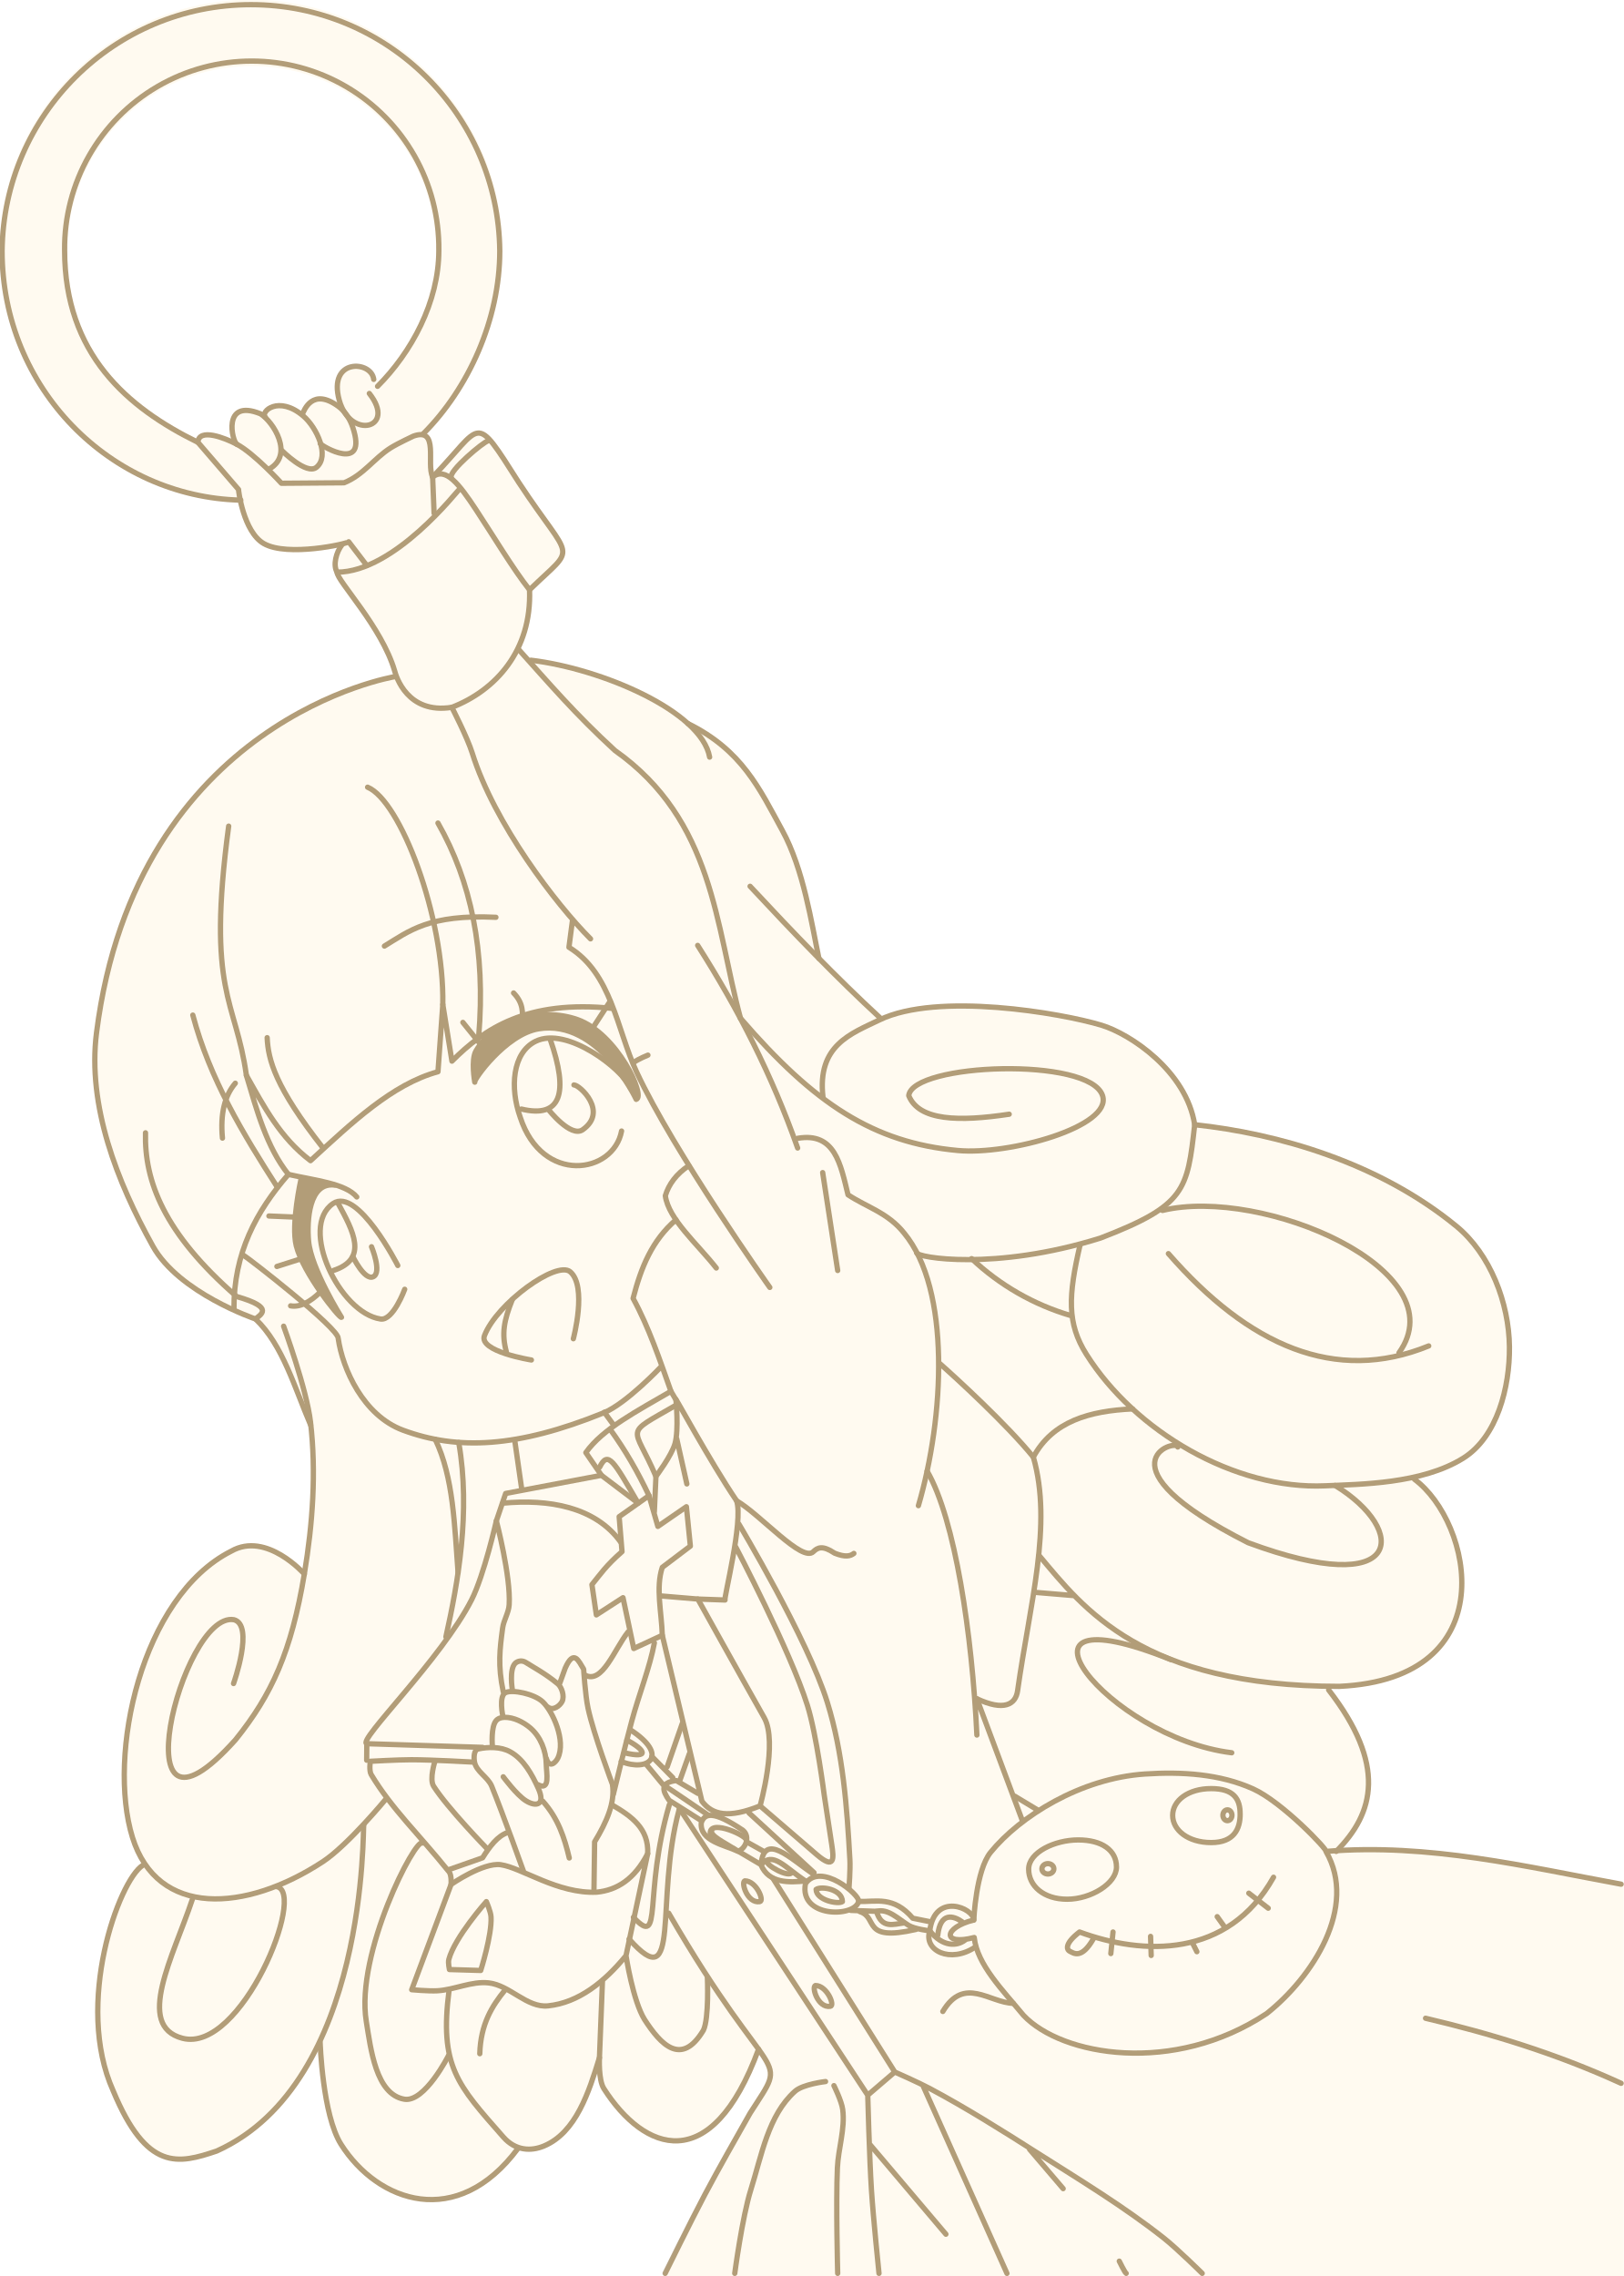
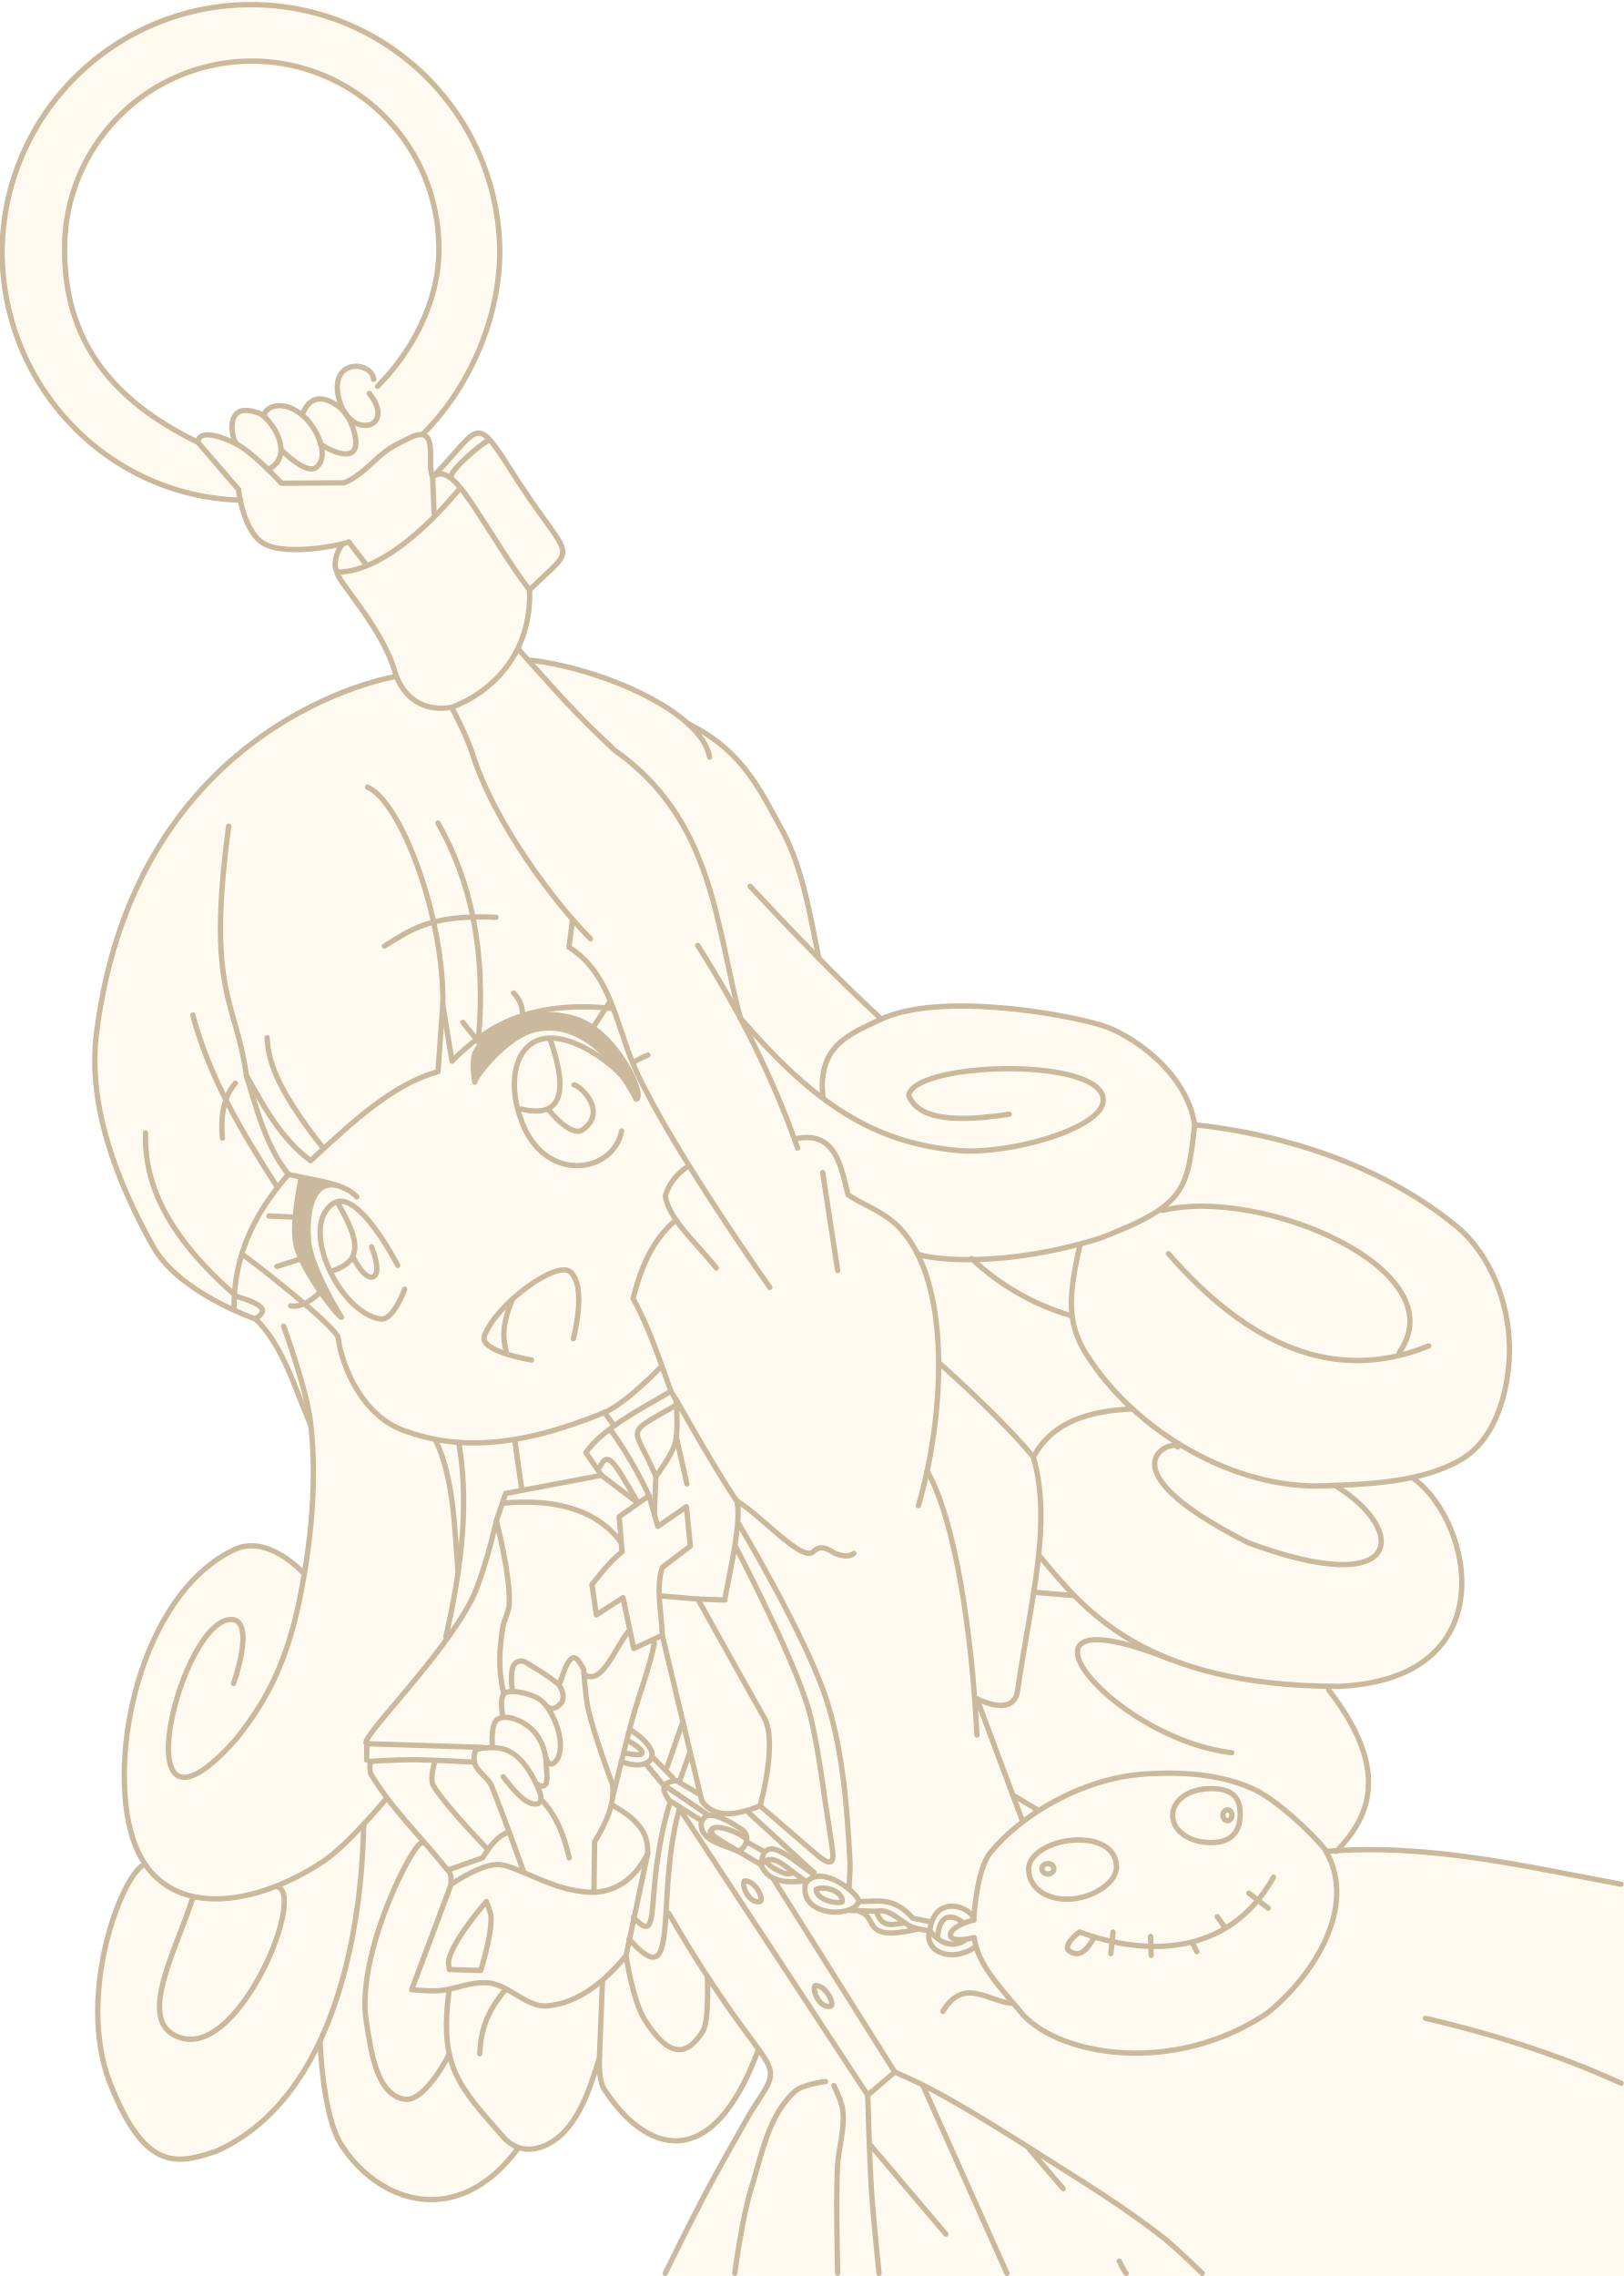
<svg xmlns="http://www.w3.org/2000/svg" width="613.15" height="859.36" viewBox="0 0 613.15 859.36">
  <path fill="#fffaf0" d="M90.54 0A94.83 94.83 0 0 0 0 90.54v8.57c2.22 50.02 42.03 89.05 90 90.67.27 1.26.5 2.43.96 3.93 1.47 4.66 3.89 9.98 8.2 12.43 4.89 2.78 12.84 2.69 19.75 1.97a85.4 85.4 0 0 0 8.42-1.33 14.17 14.17 0 0 0-1.53 3.96c-.42 2.07-.35 4.17.63 5.8l-.12-.44a1 1 0 0 0 .07.18c.05.7.3 1.3.72 2.06.49.86 1.17 1.88 2 3.06 1.66 2.35 3.92 5.34 6.32 8.73 4.82 6.8 10.22 15.26 12.62 23.4v-.03c.04.17.3.8.4 1.11-1.51.26-24.95 4.5-50.57 22.82-26.48 18.92-54.85 52.82-62.42 112.37-3.55 27.9 7.84 56.82 21.38 81.19 5.1 9.16 14.94 16.09 23.5 20.8a106.98 106.98 0 0 0 15.6 7.08c9.91 9.52 14.45 25.69 20.43 39.55 1.92 17.8.69 36.01-2.15 53.76a36.54 36.54 0 0 0-7.59-5.9c-5.39-3.2-12.74-5.49-19.8-1.47-17.35 8.8-29.15 28.27-35.47 49.4-6.33 21.14-7.19 43.98-2.29 59.8a39 39 0 0 0 4.34 9.45 1 1 0 0 0-.04 0c-2.65 1.67-5.32 5.75-7.98 11.51a104.86 104.86 0 0 0-6.95 21.53c-3.54 16.6-4.13 36.64 3.39 53.33v.03c6.4 15.36 12.68 22.55 19.43 25.17 6.75 2.63 13.63.54 20.9-1.92a1 1 0 0 0 .1-.03c17.6-7.93 29.57-22.44 37.81-38.76.16 2.7.44 6.67 1.15 12.06 1.1 8.3 3.03 17.98 6.73 23.82 7.07 11.14 18.24 19.48 30.7 21.05 12.43 1.56 26.04-3.74 37.7-19.38 3.22.84 6.53.54 9.43-.67 6.35-2.65 10.76-7.98 14.06-14.2 2.39-4.5 4.13-9.45 5.7-14.31.2 2.29.55 4.73 1.66 6.46 7.66 12.02 18.02 20.79 29.06 20.15 5.53-.32 11.11-3.05 16.38-8.72 4.98-5.36 9.7-13.47 14.01-24.7.22.33.86 1.15 1.05 1.46a14.88 14.88 0 0 1 2.09 4.37 6.1 6.1 0 0 1-.21 3.54c-.85 2.59-3.3 6.06-7.16 12.1a1 1 0 0 0-.03.04c-5.73 10.19-11.51 20.36-17.05 30.68-5.15 9.58-14.79 30.9-14.97 31.3h362.79V711.6s-.28-1.07-.82-1.17c-33.44-6.12-68.64-14.49-105.32-12.66 6.32-6.9 10.55-14.7 10.75-24.03.22-10.17-4.23-21.95-15.13-36.08 1.06 0 2.01.07 3.09.07h.04c15.9-.73 27.13-5.02 34.66-11.4 7.52-6.38 11.27-14.81 12.28-23.6 1.97-17.2-6.32-35.74-17.29-44.38 6.24-1.5 12.34-3.62 17.61-6.9 13.4-8.34 18.12-27.52 17.96-42.92-.18-16.88-7.3-35.6-20.45-46.37-29.48-24.13-67.28-34.94-98.62-38.4-1.82-10.1-7.86-18.62-14.85-25-7.17-6.56-15.24-10.93-20.85-12.63-7.74-2.33-23.24-5.48-39.62-6.74-15.77-1.21-32.27-.66-43.56 4.25a1 1 0 0 0-.08-.12 663.45 663.45 0 0 1-22.82-22.21c-2.75-13.22-5.73-33.43-13.86-48.26-8.57-15.64-15.27-30.4-35.87-40.64-4.44-4-10.25-7.7-16.76-10.97-13.25-6.65-29.43-11.52-43.06-13.16a1 1 0 0 0-.37.3c-1.19-1.34-2.33-2.58-3.55-3.95a46.87 46.87 0 0 0 4.28-21.47c4.33-4.2 7.58-6.99 9.66-9.2a12.47 12.47 0 0 0 2.36-3.25c.5-1.08.66-2.24.44-3.42-.43-2.37-2.09-4.83-4.86-8.71-2.76-3.88-6.68-9.16-11.76-16.89-4.32-6.79-7.31-11.56-9.73-14.66a17.03 17.03 0 0 0-3.36-3.46 4.97 4.97 0 0 0-3.4-1.03c-2.33.24-4.25 2.13-6.88 5.02-2.3 2.52-5.53 6.25-9.4 10.36-.18-.89-.42-1.63-.44-2.81-.02-1.92.08-4.04-.06-5.97-.15-1.93-.48-3.77-1.77-4.98-.17-.15-.46-.14-.66-.27 16.9-17.2 28.64-43.16 28.64-69.13 0-51.02-40.28-92.54-90.75-94.76h-8.43zm4.5 24.92a69.64 69.64 0 0 1 69.67 69.65c0 18.64-9.7 36.89-21.85 49.5a8.03 8.03 0 0 0-3-3.5 11.46 11.46 0 0 0-6.55-1.77c-2.27.12-4.51 1.1-5.78 3.24-1.28 2.13-1.53 5.21-.37 9.39.07.26.22.42.3.68-2.14-1.42-4.07-2.27-5.73-2.46a6.87 6.87 0 0 0-4.77 1.19 9.37 9.37 0 0 0-2.62 2.96c-.4.67-.53 1.02-.71 1.43-4.25-3.01-8.12-3.51-10.83-2.65a6.31 6.31 0 0 0-3.36 2.31c-.15.23-.16.5-.26.74l-.3-.24a1 1 0 0 0-.16-.08c-3.8-1.54-6.58-1.71-8.6-.82-2.02.89-3.02 2.81-3.36 4.77a14.4 14.4 0 0 0 .32 5.74c.06.25.16.43.23.66a30.33 30.33 0 0 0-6.62-2.24c-1.62-.3-3.16-.39-4.5.1-.9.32-1.55 1.11-1.98 2.06-12.89-6.4-24.97-14.52-33.87-25.67-9.12-11.44-14.95-26.03-14.95-45.34a69.64 69.64 0 0 1 69.66-69.65z" />
-   <g stroke="#663f00" stroke-linecap="round" stroke-linejoin="round" stroke-width="2" fill="none" opacity="0.5">
+   <g stroke="#663f00" stroke-linecap="round" stroke-linejoin="round" stroke-width="2" fill="none" opacity="0.35">
    <path d="M89.49 167.82c-1.8-1-5.8-17.52 8.86-11.58 4.8 2.93 12.9 15.56 3.19 20.91" />
    <path d="M100.18 157.54c-2-2.1 5.02-8.43 14.36-.47 5.07 4.32 10.12 15.16 4.96 19.37-3.77 3.08-13.12-6.38-13.12-6.38" />
    <path d="M114.18 156.36c.67-1.34 3.71-10.25 13.7-2.84 2.53 1.88 4.32 4.82 5.32 7.8 5.83 17.36-11.72 7.19-12.28 6.14" />
    <path d="M141.12 143.24c-.8-7.16-17.46-8.14-13 7.92 4.19 15.07 21.8 10.62 11.34-2.6" />
    <path d="M74.72 167C48.06 153.95 24.4 133.6 24.4 94.56a70.66 70.66 0 1 1 141.31 0c0 19.52-10.36 38.51-23.14 51.3" />
    <path d="M90.92 188.84C41.69 187.67.79 146.65.79 94.76a93.97 93.97 0 0 1 187.93 0c0 25.94-11.87 52-28.88 69.01m172.08 694.59s-2.16-20.85-2.84-31.3c-.78-11.98-1.41-35.98-1.41-35.98l10.21-8.74s8.9 3.92 13.18 6.2c13.93 7.43 27.31 15.87 40.64 24.34 16.19 10.28 32.67 20.25 47.73 32.13 5.16 4.08 14.53 13.35 14.53 13.35m-105.3-70.59 31.58 70.6m8.52-46.87 12.7 14.87m-44.28 17.21-28.54-33.7m-51.19 48.48s2.84-21.3 6.05-31.49c4.1-12.98 6.56-28.2 16.71-37.26 3-2.69 11.53-3.67 11.53-3.67m3.16 1.54s2.9 5.81 3.31 8.98c.97 7.33-1.68 14.7-2 22.09-.59 13.26.11 39.81.11 39.81m-65.15 0s9.83-19.98 15.04-29.82c5.47-10.33 11.31-20.47 17.04-30.66 15.39-24.07 8.95-6.97-30.74-75.52m4.03-39.58 71.12 108.3m-35.76-81.83 45.98 73.09" />
    <path d="M286.45 773.72c-17.91 48.64-43.3 38.6-58.42 14.89-2.12-3.32-1.67-11.7-1.67-11.7" />
    <path d="M236.39 738.4s2.58 17.03 7.01 24.14c6.14 9.53 13.94 17.85 22.22 4.01 2.16-4.52 1.5-19.83 1.5-19.83m-96.79-35.22-14.87 39.77s6.43.58 9.64.4c6.55-.36 12.92-3.7 19.43-2.98 7.96.86 14.43 9.48 22.39 8.67 11.62-1.17 21.47-9.17 29.47-18.96l8.18-38.51c-4.96 9.65-11.58 13.79-19.21 14.54-14.77.7-28.31-9.21-36.26-10.36-6.66-.97-18.77 7.44-18.77 7.44z" />
    <path d="M183.65 718s-11.98 13.47-14.18 21.87c-.32 1.22.24 3.78.24 3.78l11.81.35s4.27-13.35 3.9-20.2c-.1-2.02-1.77-5.8-1.77-5.8zm-14.06 33.33c-3.75 28.82 3.13 35.84 20.44 55.52 4.64 5.31 10.52 5.45 15.36 3.43 12.12-5.06 17.03-20.47 20.97-33.37l1.12-28.54" />
    <path d="M181.17 775.43c.32-11.1 4.58-18 9.57-24.1m33.55-37.93.24-17.96c4.55-7.5 7.81-14.86 6.73-21.73 0 0-7.1-18.89-9.21-28.71-1.04-4.85-1.66-14.77-1.66-14.77-1.95-3.19-3.73-7.68-6.97-.36l-2 5.56m-13.83 70.88s-7.63-21.33-11.93-31.9c-1.42-3.48-5.88-5.5-6.5-9.21-.28-1.66-.23-4.5 1.42-4.84 3.79-.82 8.51-.88 12.05 1.06 5.1 2.8 8.25 8.52 10.63 13.82 2.77 6.16-.64 7.16-4.6 4.73-3.57-2.19-8.63-9.1-8.63-9.1m24.93 30.66c-1.8-7.59-4.2-15-10.05-21.5" />
    <path d="M185.9 658.82s-.52-6.64 1.35-9.04c.72-.92 1.88-1.32 3.25-1.36 3.4-.08 7.12 1.75 9.81 4.06 3.82 3.3 5.9 8.63 5.96 13.66.04 3.2 1.6 10.15-3.07 7.74" />
    <path d="M189.9 648.05s-1.69-7.64 1.01-8.96c2.54-1.24 10.73.42 13.98 3.43 3.75 3.46 8.97 14.78 5.72 21.36-.6 1.23-3.05 4.2-4.32.08" />
    <path d="M193.45 637.85s-1.26-7.57 1.13-9.87a3.28 3.28 0 0 1 3.95-.3c2.46 1.58 7.4 4.19 12.11 8.1 1.45 1.2 2.63 4.64 1.6 6.68-.85 1.67-3.42 3.52-5.2 2.18m37.53 55.25c.49-9.5-6.17-14.15-13.43-18.39m-60.81 30s.26-3.47-.74-4.71c-11.53-14.36-21.64-23.79-29.42-36.75-.86-1.44-.35-5.02-.35-5.02s10.35-.59 15.53-.59c7.75 0 23.22.89 23.22.89" />
    <path d="m169.41 705.96 12.82-4.5c2.75-4.4 5.68-8.27 9.51-9.56" />
    <path d="M183.83 697.92s-14.84-15.22-20.09-23.5c-1.7-2.69.53-9.52.53-9.52m17.96-5.14-43.72-1.38-.05 6.23m.04-6.23c-3.7-1.09 28.2-31.94 39.6-54.38 4.7-9.27 9.33-29.77 9.33-29.77s5.49 21 4.84 31.66c-.18 3.06-2.08 5.82-2.48 8.86-1.05 7.93-1.87 13.99.24 23.99m44.32-56.5c-9.58-13.36-27.32-16.32-44.5-14.68" />
    <path d="m187.43 574.23 3.51-10.34 36.17-6.85 13.85 10.48m-6.08 18.34-1.08-13.2 11.27-7.94 3.35 11.61 10.77-7.43 1.5 14.87-10.6 8.02c-2.55 7.66-.26 17 0 25.65l-10.78 5-4.06-19.2-10.06 6.51-1.67-11.44c3.09-3.8 5.3-7.17 11.36-12.45z" />
    <path d="M237.17 616.17c-5.18 6.5-9.7 19.9-16.29 16.29m26.22-12.16c-1.66 9.07-5.85 19.57-8.51 29.42-2.5 9.21-6.98 27.77-6.98 27.77m18.48-60.05 14.96 62.65c3.98 5.3 10.14 6.51 21.97 1.77 0 0 6.78-24.05 1.54-33.32-9.06-16-25.05-44.78-25.05-44.78l-14-1.18m37.33 115.44c-4.65.7-7.08-7.29-5.6-7.86 4.42 0 7.57 7.76 5.6 7.86zm26.66 39.51c-4.66.71-7.09-7.28-5.6-7.85 4.41 0 7.56 7.75 5.6 7.85z" />
    <path d="M277.82 584.1s20.5 38.94 27.07 59.82c3.45 10.97 6.35 33.91 6.35 33.91l2.85 18.76c.76 5 1.26 9.62-5.69 3.67l-21.38-18.4m-23.51-78.1 10.28.36c-.63-.3 6.97-29.74 4.37-37.45-10.05-14.81-24.03-40.75-22.92-38.16 0 0 1.14 11.23-.35 16.54-1.3 4.6-7.2 12.4-7.2 12.4l-.6 13.23m8.43-27.51 3.84 17.12" />
    <path d="m255.24 528.5-1.89-3.18c-12.36 7.22-25.8 14.12-32.13 23.15l5.9 8.57" />
    <path d="M230.45 539.74c5.56 7.65 10.4 16 14.62 24.98m2.61-7.27c-8.36-19.76-12.72-15.14 7.6-26.9m-28.84 23.4c3.16-6.39 5.22-2.38 14.52 13.57M538.3 762.04c24.24 5.73 48.72 13.07 73.85 24.56m0-75.18c-35.42-6.48-72.65-15.6-111.45-12.37 12.13 21-5.08 47.54-22.4 61.23-35.03 23.27-77.27 16.05-91.81.66-7.76-9.4-17.56-19.2-18.61-29.39-12.39 3.25-11.64-3.8-.17-6.6 0 0 .81-18.75 6.35-25.56 11-13.54 33.93-27.97 58.3-29.57 13.95-.92 28.27-.03 40.78 5.6 11.04 4.96 28.35 23.16 27.56 23.63" />
    <path d="M382.6 756.4c-8.93-.18-18.49-10.46-26.58 3.08M279 575.42s25.97 43.4 33.4 67.33c5.95 19.12 7.42 39.48 8.53 59.48.2 3.56-.34 10.7-.34 10.7m160.31-4.13c-17.21 30.72-49.3 29.52-73.25 20.67m27.05 8.86-.23-7.2m-15.01 6.49.83-8.15m31.66 7.44-1.77-3.54m12.4-5.56-2.95-4.13m19.26-3.19-7.33-5.67m-63.91 14.65c-5.47 4.2-5.07 6.6-3.65 7.3 1.38.67 4.37 3.15 8.85-4.7m8.75-27.17c0 6.32-9.73 12.2-18.64 12.2-8.9 0-14.53-5.04-14.53-11.36 0-6.32 9.8-11.03 18.71-11.03 8.9 0 14.45 3.87 14.45 10.2zm46.7-19.96c0 5.62-2.32 10.77-10.95 10.77-8.63 0-14.54-4.64-14.54-10.27s5.91-10.11 14.54-10.11c8.63 0 10.94 3.98 10.94 9.6z" />
    <path d="M397.95 705.61a2.26 1.96 0 0 1-2.25 1.97 2.26 1.96 0 0 1-2.26-1.97 2.26 1.96 0 0 1 2.26-1.96 2.26 1.96 0 0 1 2.25 1.96zm67.25-20.21a1.71 2.05 0 0 1-1.71 2.04 1.71 2.05 0 0 1-1.71-2.04 1.71 2.05 0 0 1 1.7-2.05 1.71 2.05 0 0 1 1.72 2.05zm-182.37-.88 24.56 22.55m-50.97-23.7c-9.26 34.26 1.04 71.17-18.87 48.77" />
    <path d="M252.76 681.38c-10 34.09-2.27 54.51-13.58 42.54m-1.3-70.89c15.31 9.9 6.75 16.2-3.31 12.05m151.52 22.45-17.21-46.12m0 13.7c-1.8-37.97-8.21-81.53-18.8-99.66" />
    <path d="M236.72 657.03c6.77 3.55 8.97 7.11-1 4.77m8.18 4.23 6.85 8.27m-4.6-11.1 7.91 8.02m-2.12-4.13 5.67-16.3m2.71 11.34-3.78 10.63m8.27 15.48c1.19-3.48 4.24-4.92 15.72 2.83 2.97 2.47.9 7.14-1.9 7.92-4.9-2.36-14.47-3.82-13.82-10.75zm0-.83-12.17-7.68c-2.5-3.58-3.5-6.67 2.72-7.44l8.15 4.84" />
    <path d="M251.1 674.3c.48.23 16.08 10.87 16.08 10.87m1.24 8.21c-2.23-7.33 12.9-.7 13.29 1.18m.23.88 6.15 3.43m-11.02-.9 9.72 5.74m17.36 6.5c-7.7-5.05-12.44-11.51-16.77-6.02.97-12.76 11.3-2.32 19.73 3.42m-19.73-3.42c3.03 7.03 10.62 6.61 16.77 6.02" />
    <path d="M289.62 702.53c-.9 1.67 8.64 6.77 9.34 4.37M318.1 718c-1.47 1.14-9.9-.5-9.93-4.6 1.97-1.4 9.92 0 9.93 4.6z" />
    <path d="M324.24 717.95c-1.62 6.19-22.59 6.1-20.09-6.73 5.75-8.35 20.7 4.36 20.09 6.73zm26.85 11.09c1.88-14.77 16.59-8.64 16.62-4.09" />
    <path d="M354.1 730.72c1-8.97 5.99-7.33 9.1-5.18" />
    <path d="M351.09 729.04c4.96 6.2 10.3 5.79 13.28 3.51" />
    <path d="M351.09 729.04c-2.43 7.44 7.77 12.48 17.2 6.1" />
    <path d="m321.29 721.32 9.68.35c4.42-1.18 8.25 2.94 12.17 5.32 2.34 1.42 7.95 2.05 7.95 2.05m-26.85-11.09c6.67.18 13.17-2.16 20.44 6.32l6.97 1.42" />
    <path d="M330.97 721.67c1.97 6.75 6.45 4.84 10.52 4.37" />
    <path d="M324.71 721.79c7.09 2.24.41 11.46 21.15 6.73m-77.14-37.24c-.56 1.9 4.8 4.38 8.35 6.69M383.2 678.2l8.62 5.2M255.24 460.58c-8.98 7.72-13.15 17.86-16.18 29.65 6.03 11.06 10.12 23.4 14.3 35.09" />
    <path d="M260.09 440.14c-4.7 3.11-7.55 6.99-8.86 11.34 1.22 8.88 12.1 18.16 19.25 27.29m98.4 162.64c10.25 4.8 14.64 2.16 15.37-3 4.62-32.74 13.3-62.72 5.95-88.25-10-12.32-29.11-29.83-35.27-35.27m-76.77 51.78c9.13 5.32 24.82 23.46 28.98 19.19 1.55-1.5 3.4-2.53 8.02.58 4 1.6 5.94 1.15 7.27.09" />
    <path d="M346.8 568.5c9.78-33.37 12.33-81.56-5.43-102.96-6.1-7.66-14.06-9.72-21.15-14.42m0 0c-2.8-11.45-4.9-23.77-19.02-21.32m9.45 12.94 5.67 36.97m-25.63 6.39s-36.28-51.17-50.33-81.4c-7.52-16.18-9.34-37.11-25.52-47.03l1.35-10.28" />
    <path d="M170.62 267.07s5.85 11.33 7.7 17.26c8.35 26.7 31.73 57.2 44.67 70.15m78.21 78.98c-9.53-27.14-22.43-52.47-37.75-76.5" />
    <path d="M279.62 384.47c-9.44-34.79-10-74.68-47.41-101.1-15.04-13.8-24.75-25.22-36.42-38.2m43.51 155.98c1.76-1.33 5.36-2.76 5.36-2.76" />
    <path d="M129.21 205.58c-2.34 2.96-3.5 7.84-1.93 10.45-.15 3.14 16.8 20.52 21.72 37.21.55 2.08 4.81 16.51 21.62 13.83 16.48-6.36 30.2-21.41 29.34-44.36-6.14-7.75-13.85-20.61-20.24-30.3-6.39-9.7-11.46-16.22-16.35-12.3" />
    <path d="M173.58 184.57c-.67.47-24.57 31.46-46.3 31.46" />
    <path d="M199.96 222.71c18.17-17.72 16.39-9.44-4.02-40.48-17.3-27.16-13.32-22-32.57-2.12" />
    <path d="M170.38 180.25c-.96-2.4 12.08-13.41 14-13.83m16.08 82.86c26.97 3.24 64.46 19.38 67.5 36.59" />
    <path d="M259.75 273.19c20.51 10.12 27.02 24.6 35.64 40.34 8.06 14.7 11.05 35.1 13.84 48.36" />
    <path d="M283.24 334.64c16.38 17.6 32.75 34.62 49.03 49.62m-52.65.21c27.9 32.35 50.19 46.99 82.07 49.93 19.4 1.8 58.48-9.03 54.64-20.72-4.86-14.77-71.76-12.28-73.18 0 3.87 9.57 19 9.86 37.93 7.02" />
    <path d="M346.11 472.99c-.03 1.84 29.47 6.96 69.42-5.52 32.15-12.35 32.82-18.1 35.6-42.81-3.18-20.3-24.4-34.3-35.21-37.57-15.25-4.6-61.9-12.61-83.81-2-10.85 5.25-23.62 9.58-21.34 29.17" />
    <path d="M366.89 475.23a92.58 92.58 0 0 0 37.45 21.5" />
    <path d="M407.88 469.9c-4.53 19.43-5.02 29.77 2.37 41.48 18.3 29.04 55.96 51.2 90.26 49.62 12.99-.6 36.33-.65 51.98-10.4 12.89-8.02 17.64-26.88 17.49-42.06-.18-16.6-7.24-35.08-20.09-45.6-29.47-24.14-67.43-34.91-98.77-38.28" />
    <path d="M539.5 508.19c-35.32 14.42-68.03-.15-98.3-34.85" />
    <path d="M528.27 510.79c22.38-31.22-51.62-62.86-89.31-53.76m-48.76 93.13c7.3-13.59 21.33-17.44 37.5-18.19m76.85 167.08c14.5-14.48 19.01-32.75-2.84-60.98m-36.59 23.73c-46.48-5.65-92.04-62.91-22.8-35.1" />
    <path d="M392.35 587.28c16.7 19.95 38.99 49.43 113.37 49.45 62.92-2.9 50.25-62.01 28.4-78.19m-143.27 42.69 14.87 1.25" />
    <path d="M444.74 546.35c-.56-3.35-31.52 6.75 26.59 36.15 58.93 21.83 60.6-4.61 32.8-21.63M91.73 473.8c2.03 1.17 36.25 27.75 35.98 31.55 1.64 11.5 9.46 29.09 24.46 34.65 20.63 7.66 43.2 6.64 75.7-6.52 8.59-3.48 21.71-17.38 21.71-17.38m-53.96 295.06c-23.04 31.05-52.97 20.37-66.83-1.5-7.03-11.08-7.9-38.51-7.9-38.51" />
    <path d="M159.53 695.88c-2.57-2.34-25.38 41.76-21.22 67.33 1.69 10.38 3.61 27.58 14.37 29.4 7.72 1.32 16.7-16.52 16.7-16.52M53.9 704.3c-8.98 5.7-25.94 52.35-11.16 85.14 12.71 30.55 24.57 27.64 39.1 22.73 57.44-25.86 55.1-122.92 55.52-123.15" />
    <path d="M72.65 717.1c-7.24 21.67-21.76 47.8-3.75 52.5 22.2 5.8 47.03-55.34 35.56-57.26" />
    <path d="M114.92 594.3s-14.28-16.22-27.61-8.62c-34 17.2-46.91 76.97-37.3 108.04 9.4 30.31 42.68 28.38 71.93 9.18 9.41-6.19 23.96-23.84 23.96-23.84" />
    <path d="M107.1 500.74s8.7 23.72 10.15 36.16c2.23 19.01.82 38.5-2.33 57.4-4.87 29.19-12.24 45.55-26.02 62.63-44.8 49.97-20.43-48.75-.59-45.37 7.8 1.95-.12 24.1-.12 24.1M228.2 533.23l3.42 4.68m-37.25 5.93 2.67 18.63m-28.66 55.55c4.55-20.43 9.43-47.1 4.85-73.35" />
    <path d="M164.37 543.5c6.91 14.35 7.24 32.5 8.6 50.25m249.68 260.01s2.13 4.37 2.6 4.6M216.5 505.47s5.3-19.77-1.19-25.28c-5.12-4.35-27.69 11.92-32.37 24.1-2.31 6 17.72 9.21 17.72 9.21" />
    <path d="M191.21 510.43c-1.88-6.9-.9-11.89 2.24-19.73m-43.24-12.88s-15.14-29.75-24.45-23.39c-12.98 8.87 2.4 41.32 17.96 43.6 4.76.7 9.1-11.23 9.1-11.23" />
    <path d="M125.88 479.71c13.32-4.36 7.5-14.89 1.77-25.4" />
    <path d="M133.2 474.4s4.4 9.16 7.7 7.68c3.46-1.55-.61-11.34-.61-11.34m97.69-60.06c-2.85-6.9-23.85-23.36-35.75-17.5-8.75 4.32-9.75 17.51-5.78 28.69 8.3 25.5 35.22 21.43 38.26 5.18" />
    <path d="M196.88 418.75c14.83 3.56 18.1-5.74 10.82-26.5" />
    <path d="M207.04 418.87s8.48 10.86 13 7.68c9.73-6.85-1.16-16.9-3.31-16.9m-67.58-154.17s-97.63 15.88-112.7 134.45c-3.51 27.55 7.76 56.29 21.26 80.57 9.85 17.73 38.8 27.53 38.8 27.53 10.3 9.8 14.82 26.2 20.79 40.04" />
    <path d="M88.35 494.21c-.15-21.05 8.47-36.94 20.55-50.79-8.25-10.35-11.88-24.02-15.87-37.42 6.57 11.69 12.77 23.6 24.23 32.24 15.46-14.18 30.82-28.88 48.12-33.58l1.83-25.4 3.45 21.4c12.15-12.19 28.33-23.27 60.71-19.9" />
    <path d="M180.75 391.46c2.73-32.44-2.96-58.95-15.37-80.7m1.83 68.5c.55-33.45-16.06-76.91-28.4-82.03M121.94 433.4c-17.97-22.9-20.68-33.22-21.06-41.6M93.03 406c-3.99-28.8-15.14-30.9-6.68-94.07m-13.54 71.34c6.42 24.2 18.94 44.74 31.92 65m-49.79-20.55c-.45 18.14 6.92 37.9 34.42 61.82 14.91 4.24 8.71 6.9 7.16 8.49" />
    <path d="M84 429.72c-.87-9.17.83-16 4.85-20.72m56.31-51.79c9.3-5.66 16.9-12.07 42.1-10.86m-78.36 97.07c9.64 2.21 21.61 3.4 25.82 8.52" />
    <path fill="#663f00" d="M113.69 445.14s-3.87 17.08-1.81 25.27c2.6 10.32 16.37 27.5 17.07 26.98 0 0-11.5-18.34-12.43-28.8-.69-7.74.13-22.39 9.89-21.13z" />
    <path d="m101.55 459.13 11.87.5m-8.86 18.55 10.02-3.18m-4.84 18.05c3.5.63 7.25-1.37 11.2-5.18" />
    <path fill="#663f00" d="M179.28 408.6c-.76-.55 11.63-18.09 24.1-20.15 22.76-3.76 36.86 26.64 36.86 26.64 3.7-1.1-7.13-24.83-22.21-30.13-13.49-4.73-31.2-.3-38.28 11.82-1.99 3.4-.47 11.81-.47 11.81z" />
    <path d="m174.79 386.03 8.27 10.28m10.87-21.39c3.64 3.7 3.58 7.4 3.19 11.1m26.7 2.13 6.61-10.16m-91.91-164.45-6.85-8.98c-.53.79-23.1 5.78-32.02.7-7.77-4.41-9.66-20.37-9.57-20.43l-15.36-17.84c.38-5.49 10.15-1.65 14.65.71 6.62 3.48 16.9 14.77 16.9 14.77l23.64-.18c7.3-2.9 11.39-9.29 17.6-13.18 2.73-1.71 8.58-4.44 8.58-4.44 9.9-3.55 4.79 10.51 7.28 15.44l.55 13.7" />
  </g>
</svg>
